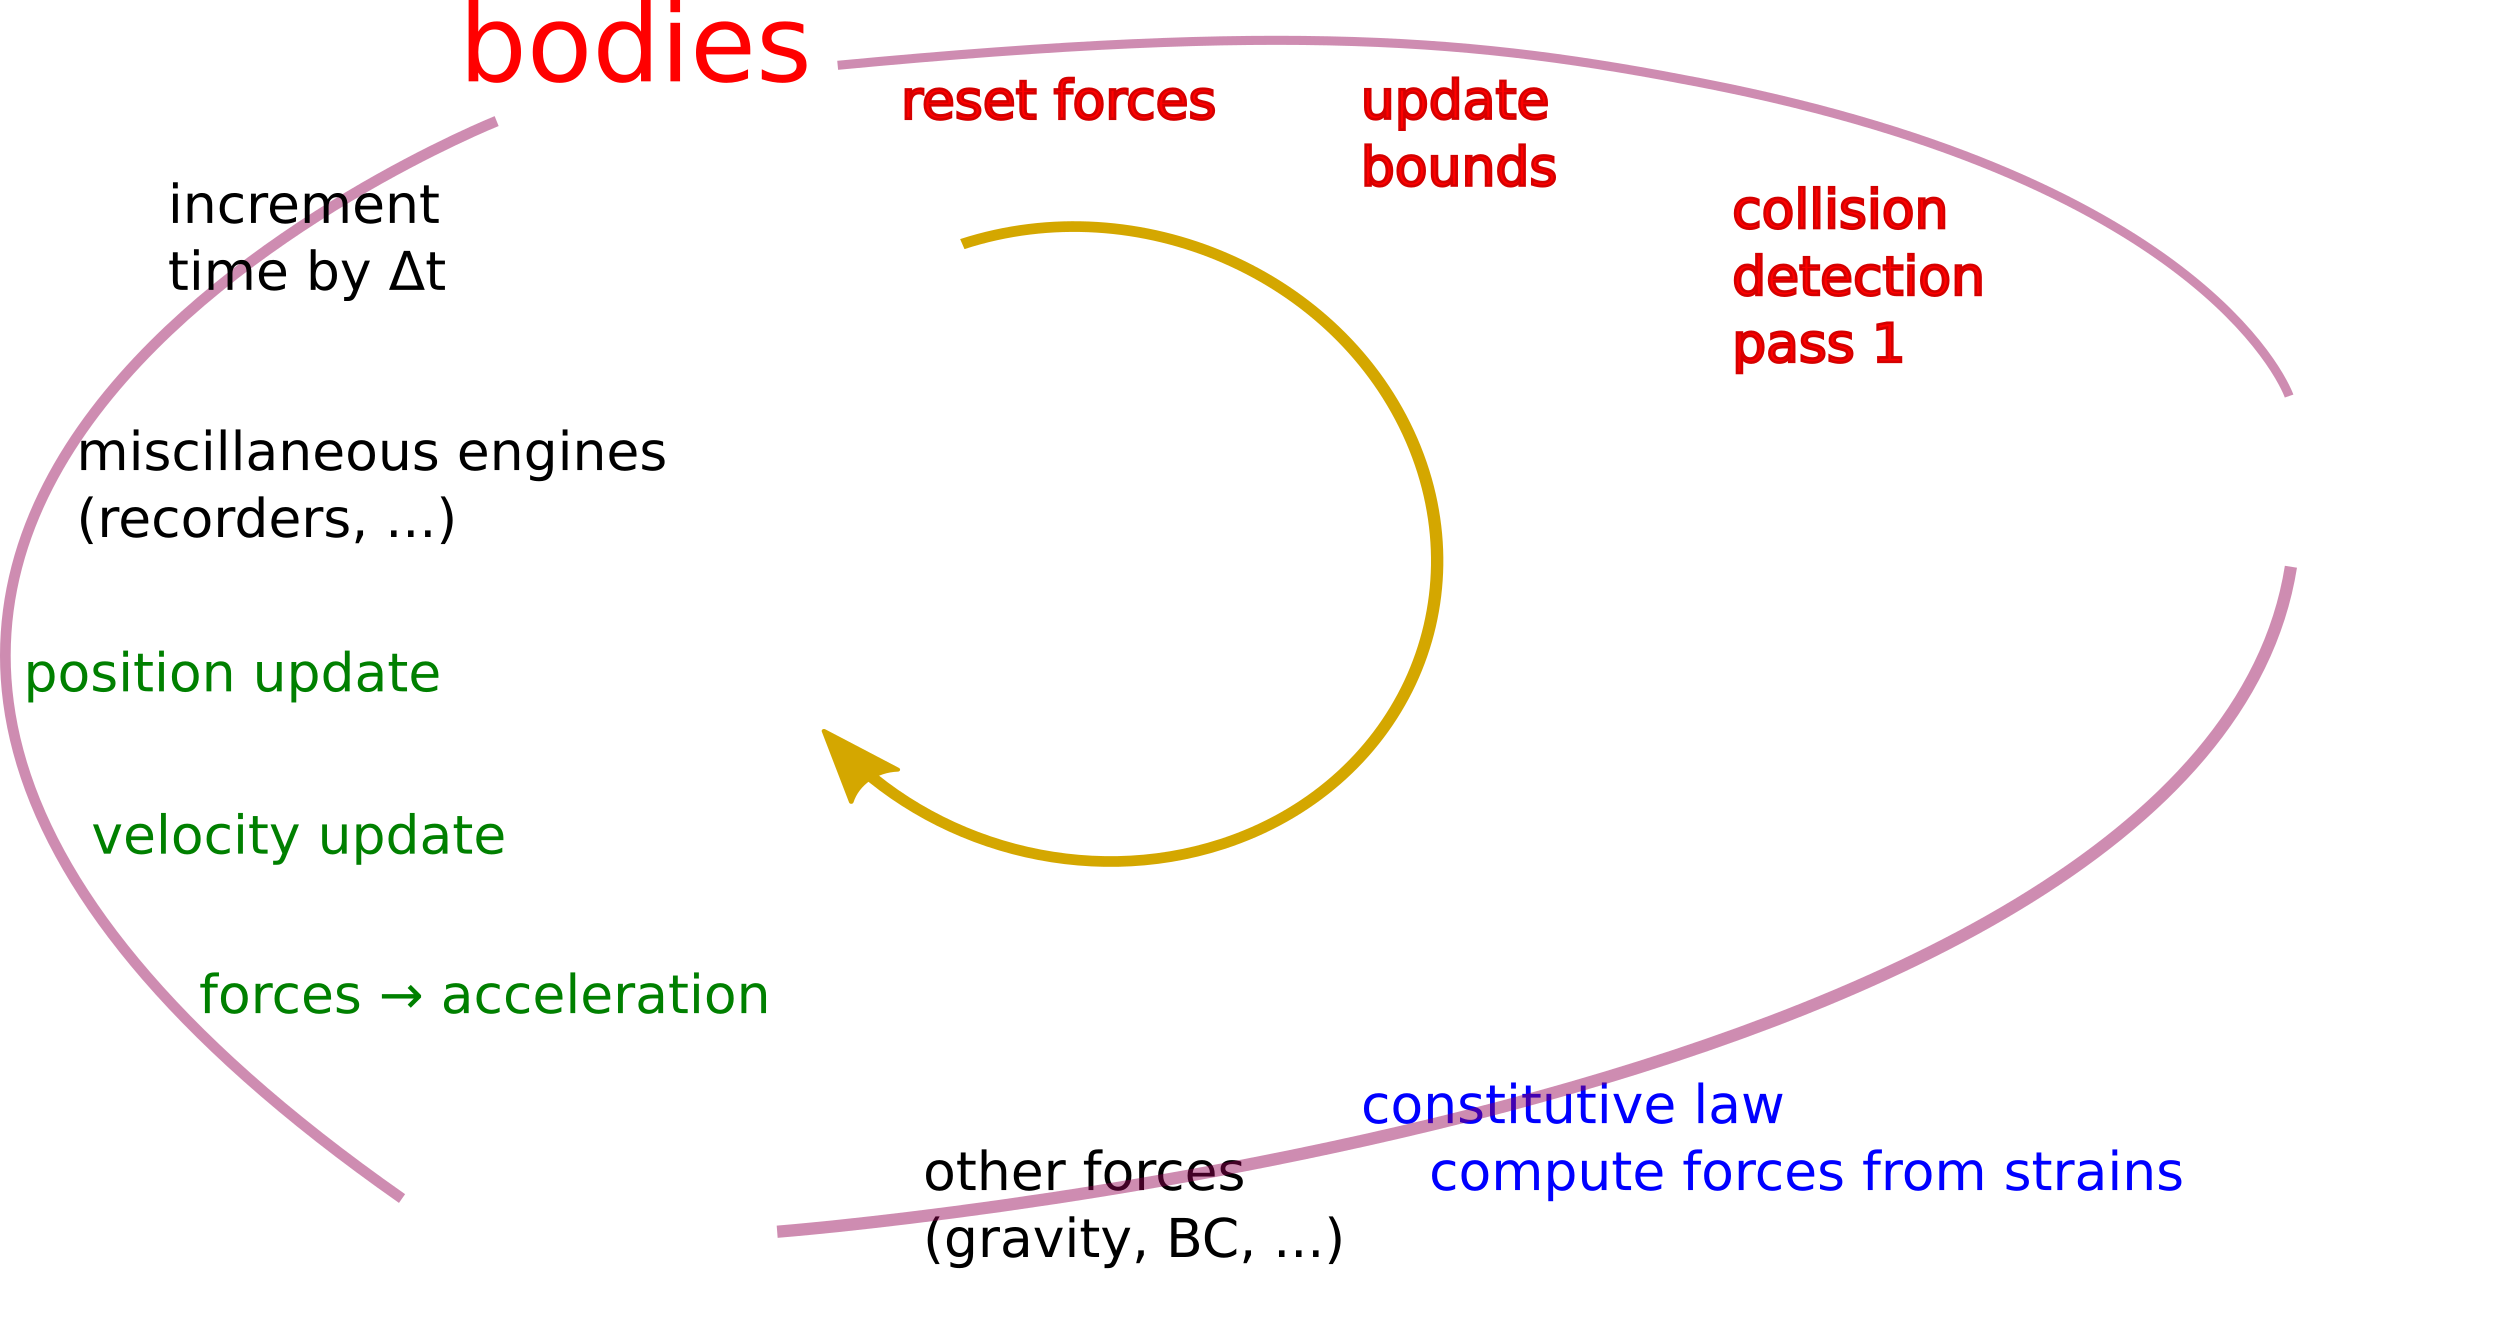
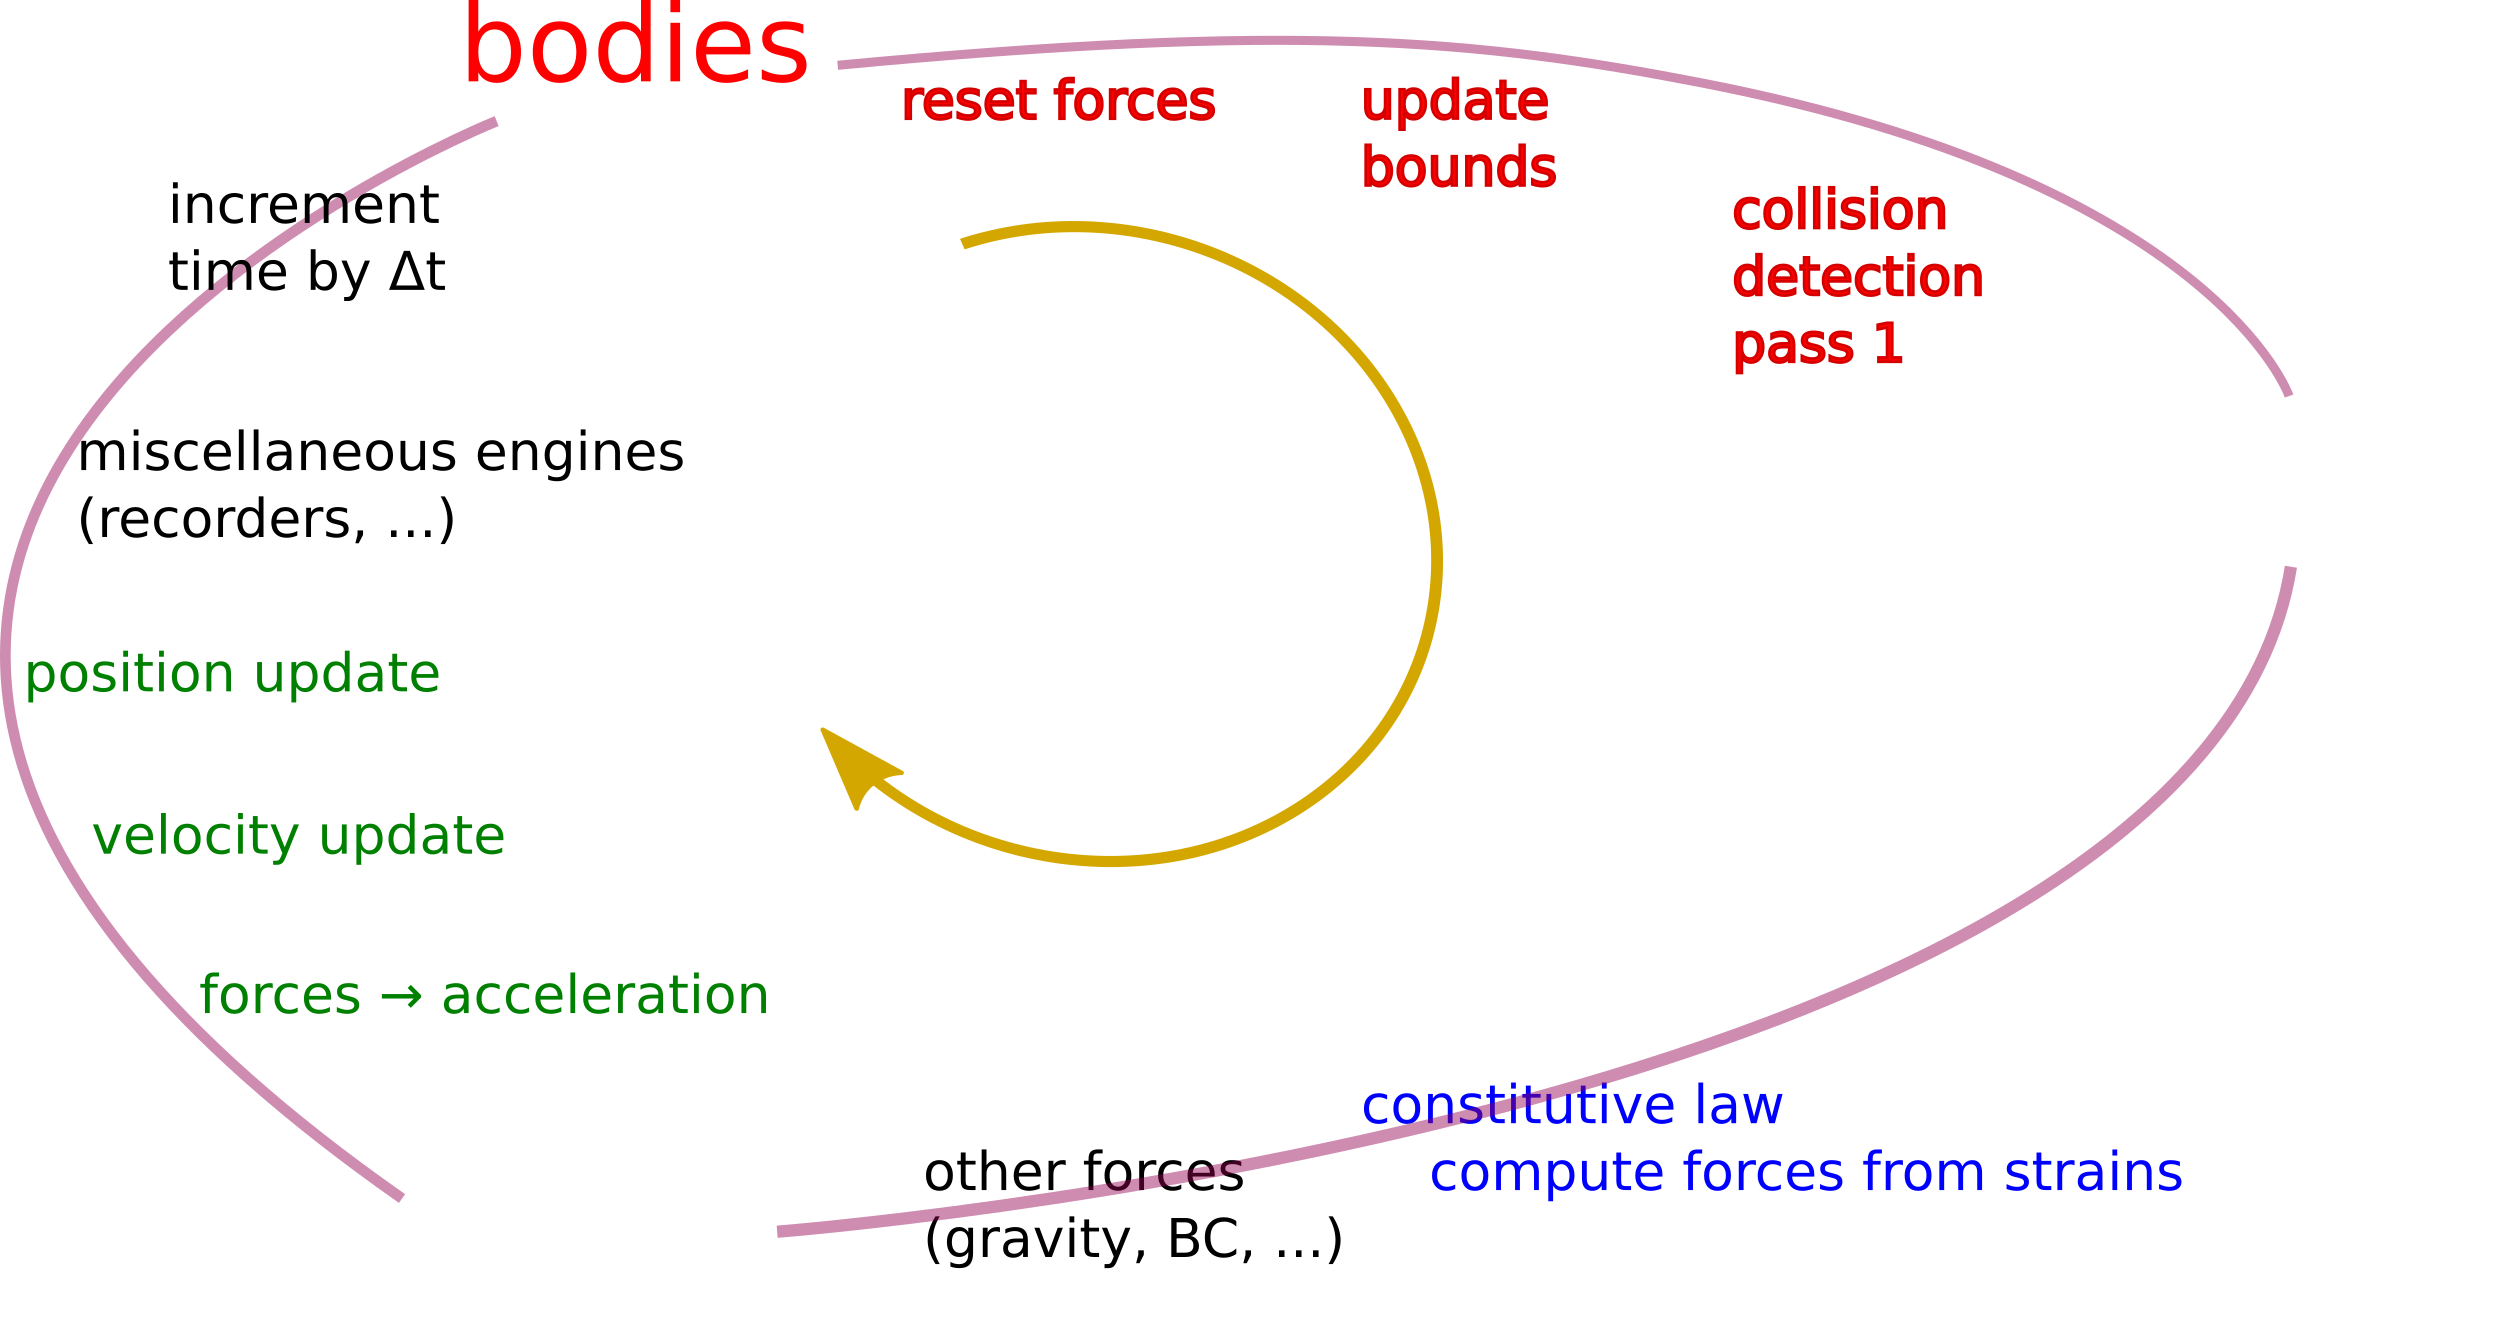
- <svg xmlns="http://www.w3.org/2000/svg" width="933.85" height="497.59" id="svg2" version="1.0">
+ <svg xmlns="http://www.w3.org/2000/svg" width="996.106" height="530.763" id="svg2" version="1.0">
  <defs id="defs3">
    <marker style="overflow:visible" id="Arrow2Mend" refX="0" refY="0" orient="auto">
-       <path transform="scale(-0.6,-0.6)" d="M 8.719,4.034 -2.207,0.016 8.719,-4.002 c -1.745,2.372 -1.735,5.617 -6e-7,8.035 z" style="font-size:12px;fill-rule:evenodd;stroke-width:0.625;stroke-linejoin:round" id="path5505" />
+       <path d="M -5.58,-2.582 1.413,-0.01 -5.58,2.561 c 1.117,-1.518 1.111,-3.595 4e-7,-5.143 z" style="font-size:12px;fill-rule:evenodd;stroke-width:0.4;stroke-linejoin:round" id="path5505" />
    </marker>
    <marker style="overflow:visible" id="Arrow1Mend" refX="0" refY="0" orient="auto">
-       <path transform="matrix(-0.4,0,0,-0.4,-4,0)" style="fill-rule:evenodd;stroke:#000000;stroke-width:1pt;marker-start:none" d="M 0,0 5,-5 -12.5,0 5,5 0,0 z" id="path5487" />
+       <path style="fill-rule:evenodd;stroke:#000000;stroke-width:0.427pt;marker-start:none" d="M -4.267,0 -6.4,2.133 1.067,0 -6.4,-2.133 Z" id="path5487" />
    </marker>
    <marker style="overflow:visible" id="Arrow1Lend" refX="0" refY="0" orient="auto">
-       <path transform="matrix(-0.8,0,0,-0.8,-10,0)" style="fill-rule:evenodd;stroke:#000000;stroke-width:1pt;marker-start:none" d="M 0,0 5,-5 -12.5,0 5,5 0,0 z" id="path3302" />
+       <path style="fill-rule:evenodd;stroke:#000000;stroke-width:0.853pt;marker-start:none" d="M -10.667,0 -14.933,4.267 0,0 -14.933,-4.267 Z" id="path3302" />
    </marker>
    <marker style="overflow:visible" id="Arrow2Lend" refX="0" refY="0" orient="auto">
-       <path transform="matrix(-1.1,0,0,-1.1,-1.1,0)" d="M 8.719,4.034 -2.207,0.016 8.719,-4.002 c -1.745,2.372 -1.735,5.617 -6e-7,8.035 z" style="font-size:12px;fill-rule:evenodd;stroke-width:0.625;stroke-linejoin:round" id="path3320" />
+       <path d="M -11.403,-4.733 1.417,-0.019 -11.403,4.695 c 2.048,-2.783 2.036,-6.591 10e-7,-9.428 z" style="font-size:12px;fill-rule:evenodd;stroke-width:0.733;stroke-linejoin:round" id="path3320" />
    </marker>
    <marker style="overflow:visible" id="Arrow2Mendw" refX="0" refY="0" orient="auto">
-       <path transform="scale(-0.6,-0.6)" d="M 8.719,4.034 -2.207,0.016 8.719,-4.002 c -1.745,2.372 -1.735,5.617 -6e-7,8.035 z" style="font-size:12px;fill:#d4a700;fill-rule:evenodd;stroke:#d4a700;stroke-width:0.625;stroke-linejoin:round" id="path6134" />
+       <path d="M -5.58,-2.582 1.413,-0.01 -5.58,2.561 c 1.117,-1.518 1.111,-3.595 4e-7,-5.143 z" style="font-size:12px;fill:#d4a700;fill-rule:evenodd;stroke:#d4a700;stroke-width:0.4;stroke-linejoin:round" id="path6134" />
    </marker>
  </defs>
-   <g transform="translate(102.0485,23.14572)" id="layer1">
-     <g style="fill:#ff0000" id="g6763" transform="translate(50.79199,-12.26014)">
-       <text xml:space="preserve" style="font-size:40px;font-style:normal;font-weight:normal;fill:#ff0000;fill-opacity:1;stroke:none;font-family:Bitstream Vera Sans" x="18.571" y="19.505" id="text2382">
-         <tspan id="tspan2384" x="18.571" y="19.505">bodies</tspan>
+   <g transform="translate(108.8517,24.68877)" id="layer1">
+     <g style="fill:#ff0000" id="g6763" transform="translate(54.17812,-13.07748)">
+       <text xml:space="preserve" style="font-style:normal;font-weight:normal;font-size:12.8px;line-height:0%;font-family:'Bitstream Vera Sans';fill:#ff0000;fill-opacity:1;stroke:none;stroke-width:1.067" x="19.81" y="20.805" id="text2382">
+         <tspan id="tspan2384" x="19.81" y="20.805" style="font-size:42.667px;line-height:1.25;stroke-width:1.067">bodies</tspan>
      </text>
-       <flowRoot xml:space="preserve" id="flowRoot2386" style="font-size:20px;font-style:normal;font-weight:normal;fill:#ff0000;fill-opacity:1;stroke:none;font-family:Bitstream Vera Sans" transform="translate(-54.28571,-28.57143)">
-         <flowRegion id="flowRegion2388">
-           <rect id="rect2390" width="240" height="110" x="105.714" y="52.362" style="font-size:20px;fill:#ff0000" />
+       <flowRoot xml:space="preserve" id="flowRoot2386" style="font-style:normal;font-weight:normal;font-size:12.8px;line-height:0.01%;font-family:'Bitstream Vera Sans';fill:#ff0000;fill-opacity:1;stroke:none;stroke-width:1.067">
+         <flowRegion id="flowRegion2388" style="stroke-width:1.067">
+           <rect id="rect2390" width="256" height="117.333" x="54.857" y="25.377" style="font-size:21.333px;fill:#ff0000;stroke-width:1.138" />
        </flowRegion>
-         <flowPara id="flowPara2392">Shape</flowPara>
-         <flowPara id="flowPara2870">Material</flowPara>
-         <flowPara id="flowPara6761">State</flowPara>
-         <flowPara id="flowPara2394">Bound</flowPara>
-         <flowPara id="flowPara2396" />
+         <flowPara id="flowPara2392" style="font-size:21.333px;line-height:1.25;stroke-width:1.067">Shape</flowPara>
+         <flowPara id="flowPara2870" style="font-size:21.333px;line-height:1.25;stroke-width:1.067">Material</flowPara>
+         <flowPara id="flowPara6761" style="font-size:21.333px;line-height:1.25;stroke-width:1.067">State</flowPara>
+         <flowPara id="flowPara2394" style="font-size:21.333px;line-height:1.25;stroke-width:1.067">Bound</flowPara>
+         <flowPara id="flowPara2396" style="font-size:21.333px;line-height:1.25;stroke-width:1.067"> </flowPara>
      </flowRoot>
    </g>
-     <g style="fill:#0000ff" transform="translate(125.3868,17.21285)" id="g2466">
-       <flowRoot transform="translate(54.55138,22.28161)" xml:space="preserve" id="flowRoot2398" style="font-size:40px;font-style:normal;font-weight:normal;fill:#0000ff;fill-opacity:1;stroke:none;font-family:Bitstream Vera Sans">
-         <flowRegion id="flowRegion2400">
-           <rect style="fill:#0000ff" id="rect2402" width="288.571" height="150" x="412.857" y="102.362" />
+     <g style="fill:#0000ff" transform="translate(133.7459,18.36037)" id="g2466">
+       <flowRoot xml:space="preserve" id="flowRoot2398" style="font-style:normal;font-weight:normal;font-size:12.8px;line-height:0.01%;font-family:'Bitstream Vera Sans';fill:#0000ff;fill-opacity:1;stroke:none;stroke-width:1.067">
+         <flowRegion id="flowRegion2400" style="stroke-width:1.067">
+           <rect style="fill:#0000ff;stroke-width:1.138" id="rect2402" width="307.81" height="160" x="498.569" y="132.953" />
        </flowRegion>
-         <flowPara id="flowPara2404">interactions</flowPara>
+         <flowPara id="flowPara2404" style="font-size:42.667px;line-height:1.25;stroke-width:1.067">interactions</flowPara>
      </flowRoot>
-       <flowRoot transform="translate(-177.7223,-82.89511)" style="font-size:20px;font-style:normal;font-variant:normal;font-weight:normal;font-stretch:normal;text-align:start;line-height:125%;writing-mode:lr-tb;text-anchor:start;fill:#0000ff;fill-opacity:1;stroke:none;font-family:Bitstream Vera Sans;-inkscape-font-specification:Bitstream Vera Sans" id="flowRoot2902" xml:space="preserve">
-         <flowRegion id="flowRegion2904">
-           <rect style="font-size:20px;font-style:normal;font-variant:normal;font-weight:normal;font-stretch:normal;text-align:start;line-height:125%;writing-mode:lr-tb;text-anchor:start;fill:#0000ff;font-family:Bitstream Vera Sans;-inkscape-font-specification:Bitstream Vera Sans" y="286.836" x="607.752" height="85.821" width="306.503" id="rect2906" />
+       <flowRoot style="font-style:normal;font-variant:normal;font-weight:normal;font-stretch:normal;font-size:12.8px;line-height:0.01%;font-family:'Bitstream Vera Sans';-inkscape-font-specification:'Bitstream Vera Sans';text-align:start;writing-mode:lr-tb;text-anchor:start;fill:#0000ff;fill-opacity:1;stroke:none;stroke-width:1.067" id="flowRoot2902" xml:space="preserve">
+         <flowRegion id="flowRegion2904" style="stroke-width:1.067">
+           <rect style="font-style:normal;font-variant:normal;font-weight:normal;font-stretch:normal;font-size:21.333px;line-height:125%;font-family:'Bitstream Vera Sans';-inkscape-font-specification:'Bitstream Vera Sans';text-align:start;writing-mode:lr-tb;text-anchor:start;fill:#0000ff;stroke-width:1.138" y="217.536" x="458.699" height="91.542" width="326.937" id="rect2906" />
        </flowRegion>
-         <flowPara id="flowPara2908">geometry</flowPara>
-         <flowPara id="flowPara2910">    collision detection pass 2</flowPara>
-         <flowPara id="flowPara2912">    strain evaluation</flowPara>
+         <flowPara id="flowPara2908" style="font-size:21.333px;line-height:1.25;stroke-width:1.067">geometry</flowPara>
+         <flowPara id="flowPara2910" style="font-size:21.333px;line-height:1.25;stroke-width:1.067">    collision detection pass 2</flowPara>
+         <flowPara id="flowPara2912" style="font-size:21.333px;line-height:1.25;stroke-width:1.067">    strain evaluation</flowPara>
      </flowRoot>
-       <flowRoot style="font-size:40px;font-style:normal;font-weight:normal;fill:#0000ff;fill-opacity:1;stroke:none;font-family:Bitstream Vera Sans" id="flowRoot2914" xml:space="preserve">
-         <flowRegion id="flowRegion2916">
-           <rect style="fill:#0000ff" y="373.532" x="587.611" height="92.827" width="316.136" id="rect2918" />
+       <flowRoot style="font-style:normal;font-weight:normal;font-size:12.8px;line-height:0.01%;font-family:'Bitstream Vera Sans';fill:#0000ff;fill-opacity:1;stroke:none;stroke-width:1.067" id="flowRoot2914" xml:space="preserve">
+         <flowRegion id="flowRegion2916" style="stroke-width:1.067">
+           <rect style="fill:#0000ff;stroke-width:1.138" y="398.434" x="626.785" height="99.015" width="337.212" id="rect2918" />
        </flowRegion>
-         <flowPara id="flowPara2920" />
+         <flowPara id="flowPara2920" style="font-size:42.667px;line-height:1.25;stroke-width:1.067"> </flowPara>
      </flowRoot>
-       <flowRoot transform="translate(-234.8129,-82.38212)" style="font-size:20px;font-style:normal;font-variant:normal;font-weight:normal;font-stretch:normal;text-align:start;line-height:125%;writing-mode:lr-tb;text-anchor:start;fill:#0000ff;fill-opacity:1;stroke:none;font-family:Bitstream Vera Sans;-inkscape-font-specification:Bitstream Vera Sans" id="flowRoot2922" xml:space="preserve">
-         <flowRegion id="flowRegion2924">
-           <rect style="font-size:20px;font-style:normal;font-variant:normal;font-weight:normal;font-stretch:normal;text-align:start;line-height:125%;writing-mode:lr-tb;text-anchor:start;fill:#0000ff;font-family:Bitstream Vera Sans;-inkscape-font-specification:Bitstream Vera Sans" y="376.159" x="602.498" height="89.324" width="388.821" id="rect2926" />
+       <flowRoot style="font-style:normal;font-variant:normal;font-weight:normal;font-stretch:normal;font-size:12.8px;line-height:0.01%;font-family:'Bitstream Vera Sans';-inkscape-font-specification:'Bitstream Vera Sans';text-align:start;writing-mode:lr-tb;text-anchor:start;fill:#0000ff;fill-opacity:1;stroke:none;stroke-width:1.067" id="flowRoot2922" xml:space="preserve">
+         <flowRegion id="flowRegion2924" style="stroke-width:1.067">
+           <rect style="font-style:normal;font-variant:normal;font-weight:normal;font-stretch:normal;font-size:21.333px;line-height:125%;font-family:'Bitstream Vera Sans';-inkscape-font-specification:'Bitstream Vera Sans';text-align:start;writing-mode:lr-tb;text-anchor:start;fill:#0000ff;stroke-width:1.138" y="313.362" x="392.198" height="95.279" width="414.743" id="rect2926" />
        </flowRegion>
-         <flowPara id="flowPara2928">physics</flowPara>
-         <flowPara id="flowPara2930">    properties of new interactions</flowPara>
+         <flowPara id="flowPara2928" style="font-size:21.333px;line-height:1.25;stroke-width:1.067">physics</flowPara>
+         <flowPara id="flowPara2930" style="font-size:21.333px;line-height:1.25;stroke-width:1.067">    properties of new interactions</flowPara>
      </flowRoot>
-       <flowRoot transform="translate(-220.7133,-48.61741)" style="font-size:20px;font-style:normal;font-variant:normal;font-weight:normal;font-stretch:normal;text-align:start;line-height:125%;writing-mode:lr-tb;text-anchor:start;fill:#0000ff;fill-opacity:1;stroke:none;font-family:Bitstream Vera Sans;-inkscape-font-specification:Bitstream Vera Sans" id="flowRoot2932" xml:space="preserve">
-         <flowRegion id="flowRegion2934">
-           <rect style="font-size:20px;font-style:normal;font-variant:normal;font-weight:normal;font-stretch:normal;text-align:start;line-height:125%;writing-mode:lr-tb;text-anchor:start;fill:#0000ff;font-family:Bitstream Vera Sans;-inkscape-font-specification:Bitstream Vera Sans" y="423.448" x="461.507" height="108.59" width="442.241" id="rect2936" />
+       <flowRoot style="font-style:normal;font-variant:normal;font-weight:normal;font-stretch:normal;font-size:12.8px;line-height:0.01%;font-family:'Bitstream Vera Sans';-inkscape-font-specification:'Bitstream Vera Sans';text-align:start;writing-mode:lr-tb;text-anchor:start;fill:#0000ff;fill-opacity:1;stroke:none;stroke-width:1.067" id="flowRoot2932" xml:space="preserve">
+         <flowRegion id="flowRegion2934" style="stroke-width:1.067">
+           <rect style="font-style:normal;font-variant:normal;font-weight:normal;font-stretch:normal;font-size:21.333px;line-height:125%;font-family:'Bitstream Vera Sans';-inkscape-font-specification:'Bitstream Vera Sans';text-align:start;writing-mode:lr-tb;text-anchor:start;fill:#0000ff;stroke-width:1.138" y="399.82" x="256.846" height="115.829" width="471.723" id="rect2936" />
        </flowRegion>
-         <flowPara id="flowPara2938" />
+         <flowPara id="flowPara2938" style="font-size:21.333px;line-height:1.25;stroke-width:1.067"> </flowPara>
      </flowRoot>
-       <text id="text2940" y="379.191" x="280.952" style="font-size:20px;font-style:normal;font-variant:normal;font-weight:normal;font-stretch:normal;text-align:start;line-height:125%;writing-mode:lr-tb;text-anchor:start;fill:#0000ff;fill-opacity:1;stroke:none;font-family:Bitstream Vera Sans;-inkscape-font-specification:Bitstream Vera Sans" xml:space="preserve">
-         <tspan y="379.191" x="280.952" id="tspan2942">constitutive law</tspan>
-         <tspan id="tspan2944" y="404.191" x="280.952">    compute forces from strains</tspan>
+       <text id="text2940" y="404.471" x="299.682" style="font-style:normal;font-variant:normal;font-weight:normal;font-stretch:normal;font-size:12.8px;line-height:0%;font-family:'Bitstream Vera Sans';-inkscape-font-specification:'Bitstream Vera Sans';text-align:start;writing-mode:lr-tb;text-anchor:start;fill:#0000ff;fill-opacity:1;stroke:none;stroke-width:1.067" xml:space="preserve">
+         <tspan y="404.471" x="299.682" id="tspan2942" style="font-size:21.333px;line-height:1.25;stroke-width:1.067">constitutive law</tspan>
+         <tspan id="tspan2944" y="431.137" x="299.682" style="font-size:21.333px;line-height:1.25;stroke-width:1.067">    compute forces from strains</tspan>
      </text>
    </g>
-     <g style="fill:#008000" transform="translate(6.957047,167.1962)" id="g2477">
-       <g transform="translate(-28.02316,4.37862)" id="g2950">
-         <flowRoot style="font-size:40px;font-style:normal;font-weight:normal;fill:#008000;fill-opacity:1;stroke:none;font-family:Bitstream Vera Sans" id="flowRoot2416" xml:space="preserve">
-           <flowRegion id="flowRegion2418">
-             <rect y="230.934" x="81.429" height="50" width="154.286" id="rect2420" style="fill:#008000" />
+     <g style="fill:#008000" transform="translate(7.42085,178.3426)" id="g2477">
+       <g transform="translate(-29.89138,4.670528)" id="g2950">
+         <flowRoot style="font-style:normal;font-weight:normal;font-size:12.8px;line-height:0.01%;font-family:'Bitstream Vera Sans';fill:#008000;fill-opacity:1;stroke:none;stroke-width:1.067" id="flowRoot2416" xml:space="preserve">
+           <flowRegion id="flowRegion2418" style="stroke-width:1.067">
+             <rect y="246.329" x="86.857" height="53.333" width="164.571" id="rect2420" style="fill:#008000;stroke-width:1.138" />
          </flowRegion>
-           <flowPara id="flowPara2422">forces</flowPara>
+           <flowPara id="flowPara2422" style="font-size:42.667px;line-height:1.25;stroke-width:1.067">forces</flowPara>
        </flowRoot>
-         <flowRoot style="font-size:20px;font-style:normal;font-weight:normal;fill:#008000;fill-opacity:1;stroke:none;font-family:Bitstream Vera Sans" id="flowRoot2424" xml:space="preserve" transform="translate(-10.50869,-7.881515)">
-           <flowRegion id="flowRegion2426">
-             <rect style="font-size:20px;fill:#008000" y="286.648" x="125.714" height="39.306" width="147.245" id="rect2428" />
+         <flowRoot style="font-style:normal;font-weight:normal;font-size:12.8px;line-height:0.01%;font-family:'Bitstream Vera Sans';fill:#008000;fill-opacity:1;stroke:none;stroke-width:1.067" id="flowRoot2424" xml:space="preserve">
+           <flowRegion id="flowRegion2426" style="stroke-width:1.067">
+             <rect style="font-size:21.333px;fill:#008000;stroke-width:1.138" y="297.351" x="122.886" height="41.926" width="157.061" id="rect2428" />
          </flowRegion>
-           <flowPara id="flowPara2432">(generalized)</flowPara>
+           <flowPara id="flowPara2432" style="font-size:21.333px;line-height:1.25;stroke-width:1.067">(generalized)</flowPara>
        </flowRoot>
      </g>
    </g>
-     <text id="text2442" y="21.133" x="406.272" style="font-size:20px;font-style:normal;font-weight:normal;fill:#ff0000;fill-opacity:1;stroke:#d40000;font-family:Bitstream Vera Sans" xml:space="preserve">
-       <tspan y="21.133" x="406.272" id="tspan2444">update</tspan>
-       <tspan id="tspan2876" y="46.133" x="406.272">bounds</tspan>
+     <text id="text2442" y="22.542" x="433.357" style="font-style:normal;font-weight:normal;font-size:12.8px;line-height:0%;font-family:'Bitstream Vera Sans';fill:#ff0000;fill-opacity:1;stroke:#d40000;stroke-width:1.067" xml:space="preserve">
+       <tspan y="22.542" x="433.357" id="tspan2444" style="font-size:21.333px;line-height:1.25;stroke-width:1.067">update</tspan>
+       <tspan id="tspan2876" y="49.208" x="433.357" style="font-size:21.333px;line-height:1.25;stroke-width:1.067">bounds</tspan>
    </text>
-     <text id="text2446" y="37.01" x="544.99" style="font-size:20px;font-style:normal;font-weight:normal;fill:#ff0000;fill-opacity:1;stroke:#d40000;font-family:Bitstream Vera Sans" xml:space="preserve">
-       <tspan y="37.01" x="544.99" id="tspan2448" />
-       <tspan id="tspan2872" y="62.01" x="544.99">collision</tspan>
-       <tspan id="tspan2874" y="87.01" x="544.99">detection</tspan>
-       <tspan id="tspan2888" y="112.01" x="544.99">pass 1</tspan>
-       <tspan id="tspan2890" y="137.011" x="544.99" />
+     <text id="text2446" y="39.478" x="581.323" style="font-style:normal;font-weight:normal;font-size:12.8px;line-height:0%;font-family:'Bitstream Vera Sans';fill:#ff0000;fill-opacity:1;stroke:#d40000;stroke-width:1.067" xml:space="preserve">
+       <tspan y="39.478" x="581.323" id="tspan2448" style="font-size:21.333px;line-height:1.25;stroke-width:1.067"> </tspan>
+       <tspan id="tspan2872" y="66.145" x="581.323" style="font-size:21.333px;line-height:1.25;stroke-width:1.067">collision</tspan>
+       <tspan id="tspan2874" y="92.811" x="581.323" style="font-size:21.333px;line-height:1.25;stroke-width:1.067">detection</tspan>
+       <tspan id="tspan2888" y="119.478" x="581.323" style="font-size:21.333px;line-height:1.25;stroke-width:1.067">pass 1</tspan>
+       <tspan id="tspan2890" y="146.145" x="581.323" style="font-size:21.333px;line-height:1.25;stroke-width:1.067"> </tspan>
    </text>
-     <text id="text2462" y="421.389" x="242.755" style="font-size:20px;font-style:normal;font-weight:normal;fill:#000000;fill-opacity:1;stroke:none;font-family:Bitstream Vera Sans" xml:space="preserve">
-       <tspan id="tspan2960" y="421.389" x="242.755">other forces</tspan>
-       <tspan id="tspan2962" y="446.389" x="242.755">(gravity, BC, ...)</tspan>
+     <text id="text2462" y="449.482" x="258.939" style="font-style:normal;font-weight:normal;font-size:12.8px;line-height:0%;font-family:'Bitstream Vera Sans';fill:#000000;fill-opacity:1;stroke:none;stroke-width:1.067" xml:space="preserve">
+       <tspan id="tspan2960" y="449.482" x="258.939" style="font-size:21.333px;line-height:1.25;stroke-width:1.067">other forces</tspan>
+       <tspan id="tspan2962" y="476.148" x="258.939" style="font-size:21.333px;line-height:1.25;stroke-width:1.067">(gravity, BC, ...)</tspan>
    </text>
-     <text id="text2502" y="152.454" x="-73.48" style="font-size:20px;font-style:normal;font-weight:normal;fill:#000000;fill-opacity:1;stroke:none;font-family:Bitstream Vera Sans" xml:space="preserve">
-       <tspan id="tspan6707" y="152.454" x="-73.48">miscillaneous engines</tspan>
-       <tspan id="tspan3059" y="177.454" x="-73.48">(recorders, ...)</tspan>
+     <text id="text2502" y="162.618" x="-78.379" style="font-style:normal;font-weight:normal;font-size:12.8px;line-height:0%;font-family:'Bitstream Vera Sans';fill:#000000;fill-opacity:1;stroke:none;stroke-width:1.067" xml:space="preserve">
+       <tspan id="tspan6707" y="162.618" x="-78.379" style="font-size:21.333px;line-height:1.25;stroke-width:1.067">miscellaneous engines</tspan>
+       <tspan id="tspan3059" y="189.284" x="-78.379" style="font-size:21.333px;line-height:1.25;stroke-width:1.067">(recorders, ...)</tspan>
    </text>
-     <text id="text2516" y="21.209" x="234.534" style="font-size:20px;font-style:normal;font-weight:normal;fill:#ff0000;fill-opacity:1;stroke:#d40000;font-family:Bitstream Vera Sans" xml:space="preserve">
-       <tspan y="21.209" x="234.534" id="tspan2518">reset forces</tspan>
+     <text id="text2516" y="22.623" x="250.169" style="font-style:normal;font-weight:normal;font-size:12.8px;line-height:0%;font-family:'Bitstream Vera Sans';fill:#ff0000;fill-opacity:1;stroke:#d40000;stroke-width:1.067" xml:space="preserve">
+       <tspan y="22.623" x="250.169" id="tspan2518" style="font-size:21.333px;line-height:1.25;stroke-width:1.067">reset forces</tspan>
    </text>
-     <path id="path2520" d="M 210.855,1.249 C 379.287,-14.69 448.661,-8.722 533.96,7.891 725.41,45.179 753.018,124.795 753.018,124.795" style="fill:none;stroke:#940052;stroke-width:3.392;stroke-linecap:butt;stroke-linejoin:miter;stroke-miterlimit:4;stroke-opacity:0.45;stroke-dasharray:none;marker-mid:none;marker-end:none" />
-     <path id="path2522" d="M 753.705,188.555 C 720.916,395.616 188.256,436.957 188.256,436.957" style="fill:none;stroke:#940052;stroke-width:4.581;stroke-linecap:butt;stroke-linejoin:miter;stroke-miterlimit:4;stroke-opacity:0.45;stroke-dasharray:none;marker-mid:none;marker-end:none" />
-     <path id="path2524" d="M 48.131,424.557 C -304.77,177.544 83.469,22.083 83.469,22.083" style="fill:none;stroke:#940052;stroke-width:4;stroke-linecap:butt;stroke-linejoin:miter;stroke-miterlimit:4;stroke-opacity:0.45;stroke-dasharray:none;marker-mid:none;marker-end:none" />
-     <text id="text2462-1" y="355.287" x="-27.674" style="font-size:20px;font-style:normal;font-weight:normal;fill:#008000;fill-opacity:1;stroke:none;font-family:Bitstream Vera Sans" xml:space="preserve">
-       <tspan id="tspan2962-0" y="355.287" x="-27.674">forces → acceleration </tspan>
+     <path id="path2520" d="M 224.912,1.332 C 404.572,-15.669 478.572,-9.303 569.557,8.417 773.77,48.19 803.22,133.115 803.22,133.115" style="fill:none;stroke:#940052;stroke-width:3.618;stroke-linecap:butt;stroke-linejoin:miter;stroke-miterlimit:4;stroke-dasharray:none;stroke-opacity:0.45;marker-mid:none;marker-end:none" />
+     <path id="path2522" d="M 803.952,201.125 C 768.977,421.991 200.806,466.087 200.806,466.087" style="fill:none;stroke:#940052;stroke-width:4.886;stroke-linecap:butt;stroke-linejoin:miter;stroke-miterlimit:4;stroke-dasharray:none;stroke-opacity:0.45;marker-mid:none;marker-end:none" />
+     <path id="path2524" d="M 51.34,452.86 C -325.088,189.38 89.033,23.555 89.033,23.555" style="fill:none;stroke:#940052;stroke-width:4.267;stroke-linecap:butt;stroke-linejoin:miter;stroke-miterlimit:4;stroke-dasharray:none;stroke-opacity:0.45;marker-mid:none;marker-end:none" />
+     <text id="text2462-1" y="378.973" x="-29.519" style="font-style:normal;font-weight:normal;font-size:12.8px;line-height:0%;font-family:'Bitstream Vera Sans';fill:#008000;fill-opacity:1;stroke:none;stroke-width:1.067" xml:space="preserve">
+       <tspan id="tspan2962-0" y="378.973" x="-29.519" style="font-size:21.333px;line-height:1.25;stroke-width:1.067">forces → acceleration </tspan>
    </text>
-     <text id="text2462-1-8" y="295.727" x="-67.929" style="font-size:20px;font-style:normal;font-weight:normal;fill:#008000;fill-opacity:1;stroke:none;font-family:Bitstream Vera Sans" xml:space="preserve">
-       <tspan id="tspan2962-0-4" y="295.727" x="-67.929">velocity update </tspan>
+     <text id="text2462-1-8" y="315.442" x="-72.458" style="font-style:normal;font-weight:normal;font-size:12.8px;line-height:0%;font-family:'Bitstream Vera Sans';fill:#008000;fill-opacity:1;stroke:none;stroke-width:1.067" xml:space="preserve">
+       <tspan id="tspan2962-0-4" y="315.442" x="-72.458" style="font-size:21.333px;line-height:1.25;stroke-width:1.067">velocity update </tspan>
    </text>
-     <text id="text2462-1-8-9" y="235.089" x="-93.263" style="font-size:20px;font-style:normal;font-weight:normal;fill:#008000;fill-opacity:1;stroke:none;font-family:Bitstream Vera Sans" xml:space="preserve">
-       <tspan id="tspan2962-0-4-1" y="235.089" x="-93.263">position update</tspan>
+     <text id="text2462-1-8-9" y="250.762" x="-99.481" style="font-style:normal;font-weight:normal;font-size:12.8px;line-height:0%;font-family:'Bitstream Vera Sans';fill:#008000;fill-opacity:1;stroke:none;stroke-width:1.067" xml:space="preserve">
+       <tspan id="tspan2962-0-4-1" y="250.762" x="-99.481" style="font-size:21.333px;line-height:1.25;stroke-width:1.067">position update</tspan>
    </text>
-     <path transform="matrix(-0.404865,-0.9351919,1.079802,-0.3506442,303.7138,698.6508)" d="m 605.301,184.075 c 0,61.045 -53.647,110.533 -119.825,110.533 -66.177,0 -119.825,-49.487 -119.825,-110.533 0,-46.833 31.995,-88.582 79.857,-104.203" id="path3063" style="fill:none;stroke:#d4a700;stroke-width:4;stroke-linejoin:round;stroke-miterlimit:4;stroke-opacity:1;stroke-dasharray:none;marker-end:url(#Arrow2Mendw)" />
-     <flowRoot xml:space="preserve" id="flowRoot6306" style="font-size:40px;font-style:normal;font-variant:normal;font-weight:normal;font-stretch:normal;text-align:center;line-height:125%;writing-mode:lr-tb;text-anchor:middle;fill:#d4a700;fill-opacity:1;stroke:none;font-family:Bitstream Vera Sans;-inkscape-font-specification:Bitstream Vera Sans" transform="translate(-161.5094,27.2084)">
-       <flowRegion id="flowRegion6308">
-         <rect id="rect6310" width="228.126" height="109.903" x="359.047" y="99.136" style="font-size:40px;font-style:normal;font-variant:normal;font-weight:normal;font-stretch:normal;text-align:center;line-height:125%;writing-mode:lr-tb;text-anchor:middle;fill:#d4a700;fill-opacity:1;font-family:Bitstream Vera Sans;-inkscape-font-specification:Bitstream Vera Sans" />
+     <path transform="matrix(-0.3972895,-0.9176933,0.9511095,-0.3088538,0,0)" d="M -154.514,224.145 A 130.25,133.854 0 0 1 -270.032,357.141 130.25,133.854 0 0 1 -411.682,254.232 130.25,133.854 0 0 1 -328.209,97.956" id="path3063" style="fill:none;stroke:#d4a700;stroke-width:4.589;stroke-linejoin:round;stroke-miterlimit:4;stroke-dasharray:none;stroke-opacity:1;marker-end:url(#Arrow2Mendw)" />
+     <flowRoot xml:space="preserve" id="flowRoot6306" style="font-style:normal;font-variant:normal;font-weight:normal;font-stretch:normal;font-size:12.8px;line-height:0.01%;font-family:'Bitstream Vera Sans';-inkscape-font-specification:'Bitstream Vera Sans';text-align:center;writing-mode:lr-tb;text-anchor:middle;fill:#d4a700;fill-opacity:1;stroke:none;stroke-width:1.067">
+       <flowRegion id="flowRegion6308" style="stroke-width:1.067">
+         <rect id="rect6310" width="243.334" height="117.23" x="210.707" y="134.767" style="font-style:normal;font-variant:normal;font-weight:normal;font-stretch:normal;font-size:42.667px;line-height:125%;font-family:'Bitstream Vera Sans';-inkscape-font-specification:'Bitstream Vera Sans';text-align:center;writing-mode:lr-tb;text-anchor:middle;fill:#d4a700;fill-opacity:1;stroke-width:1.138" />
      </flowRegion>
-       <flowPara id="flowPara6312">simulation</flowPara>
-       <flowPara id="flowPara6316">loop </flowPara>
-       <flowPara id="flowPara6314" />
+       <flowPara id="flowPara6312" style="font-size:42.667px;line-height:1.25;stroke-width:1.067">simulation</flowPara>
+       <flowPara id="flowPara6316" style="font-size:42.667px;line-height:1.25;stroke-width:1.067">loop </flowPara>
+       <flowPara id="flowPara6314" style="font-size:42.667px;line-height:1.25;stroke-width:1.067"> </flowPara>
    </flowRoot>
-     <text id="text2502-7" y="60.137" x="-39.324" style="font-size:20px;font-style:normal;font-weight:normal;fill:#000000;fill-opacity:1;stroke:none;font-family:Bitstream Vera Sans" xml:space="preserve">
-       <tspan id="tspan3059-0" y="60.137" x="-39.324">increment</tspan>
-       <tspan y="85.137" x="-39.324" id="tspan6348">time by Δt</tspan>
+     <text id="text2502-7" y="64.146" x="-41.945" style="font-style:normal;font-weight:normal;font-size:12.8px;line-height:0%;font-family:'Bitstream Vera Sans';fill:#000000;fill-opacity:1;stroke:none;stroke-width:1.067" xml:space="preserve">
+       <tspan id="tspan3059-0" y="64.146" x="-41.945" style="font-size:21.333px;line-height:1.25;stroke-width:1.067">increment</tspan>
+       <tspan y="90.812" x="-41.945" id="tspan6348" style="font-size:21.333px;line-height:1.25;stroke-width:1.067">time by Δt</tspan>
    </text>
  </g>
</svg>
